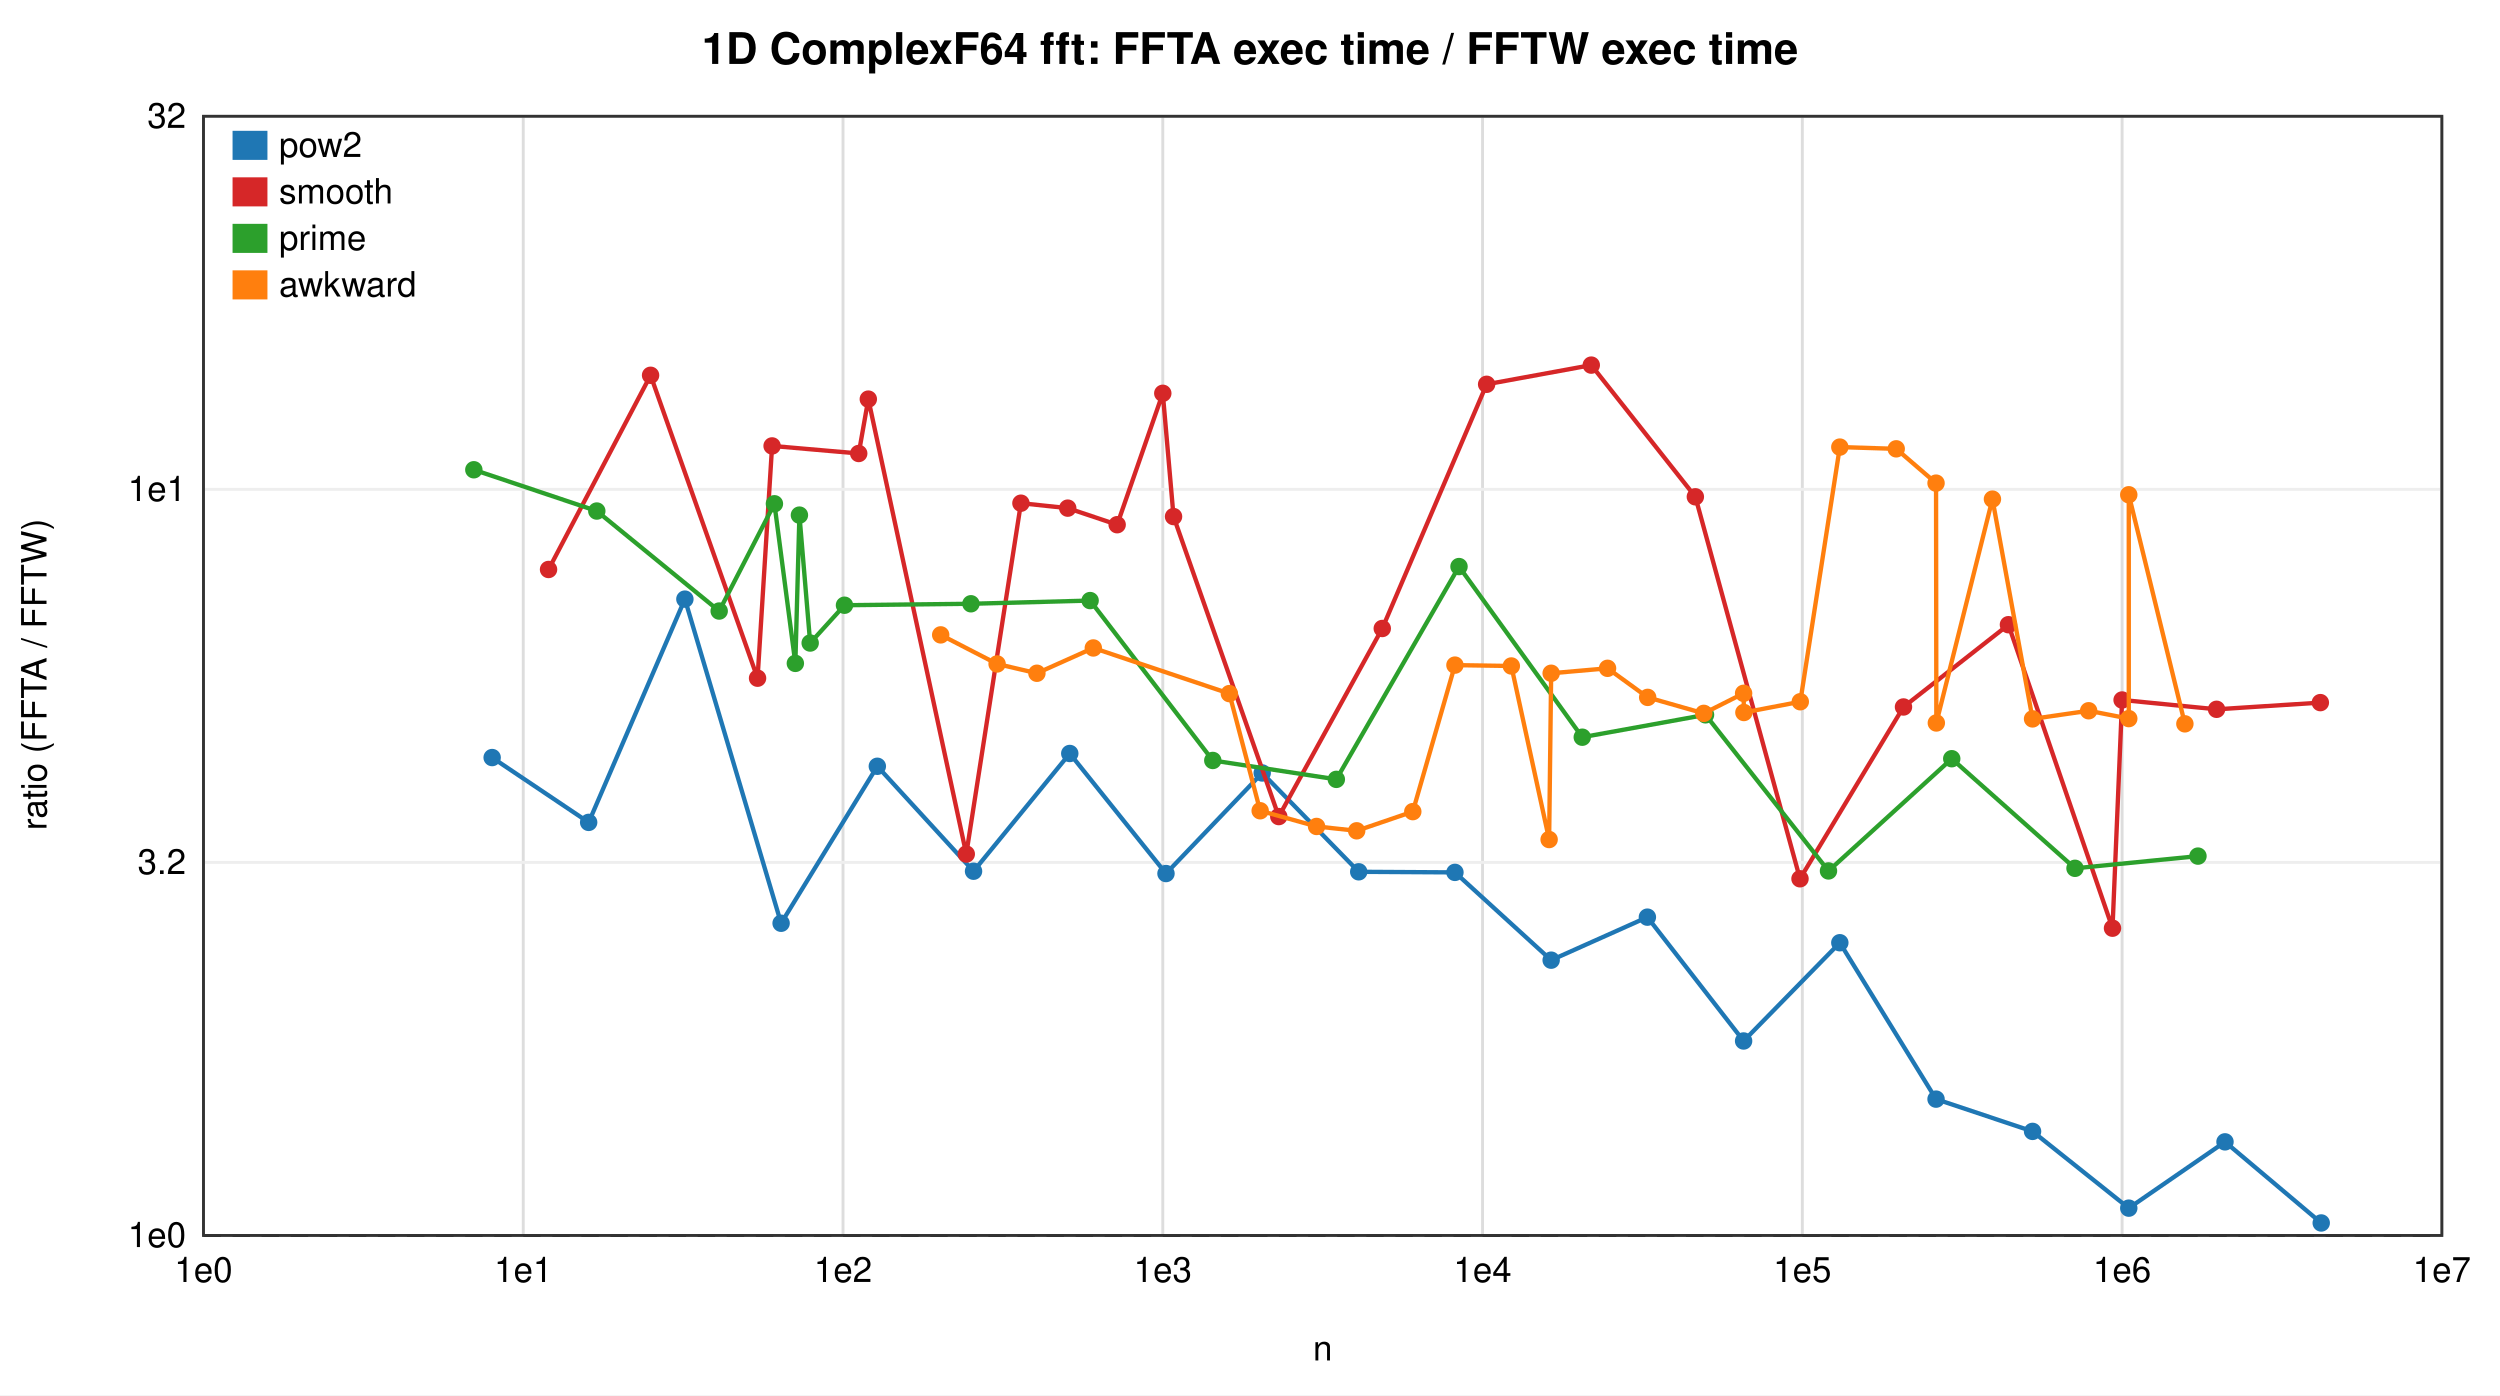
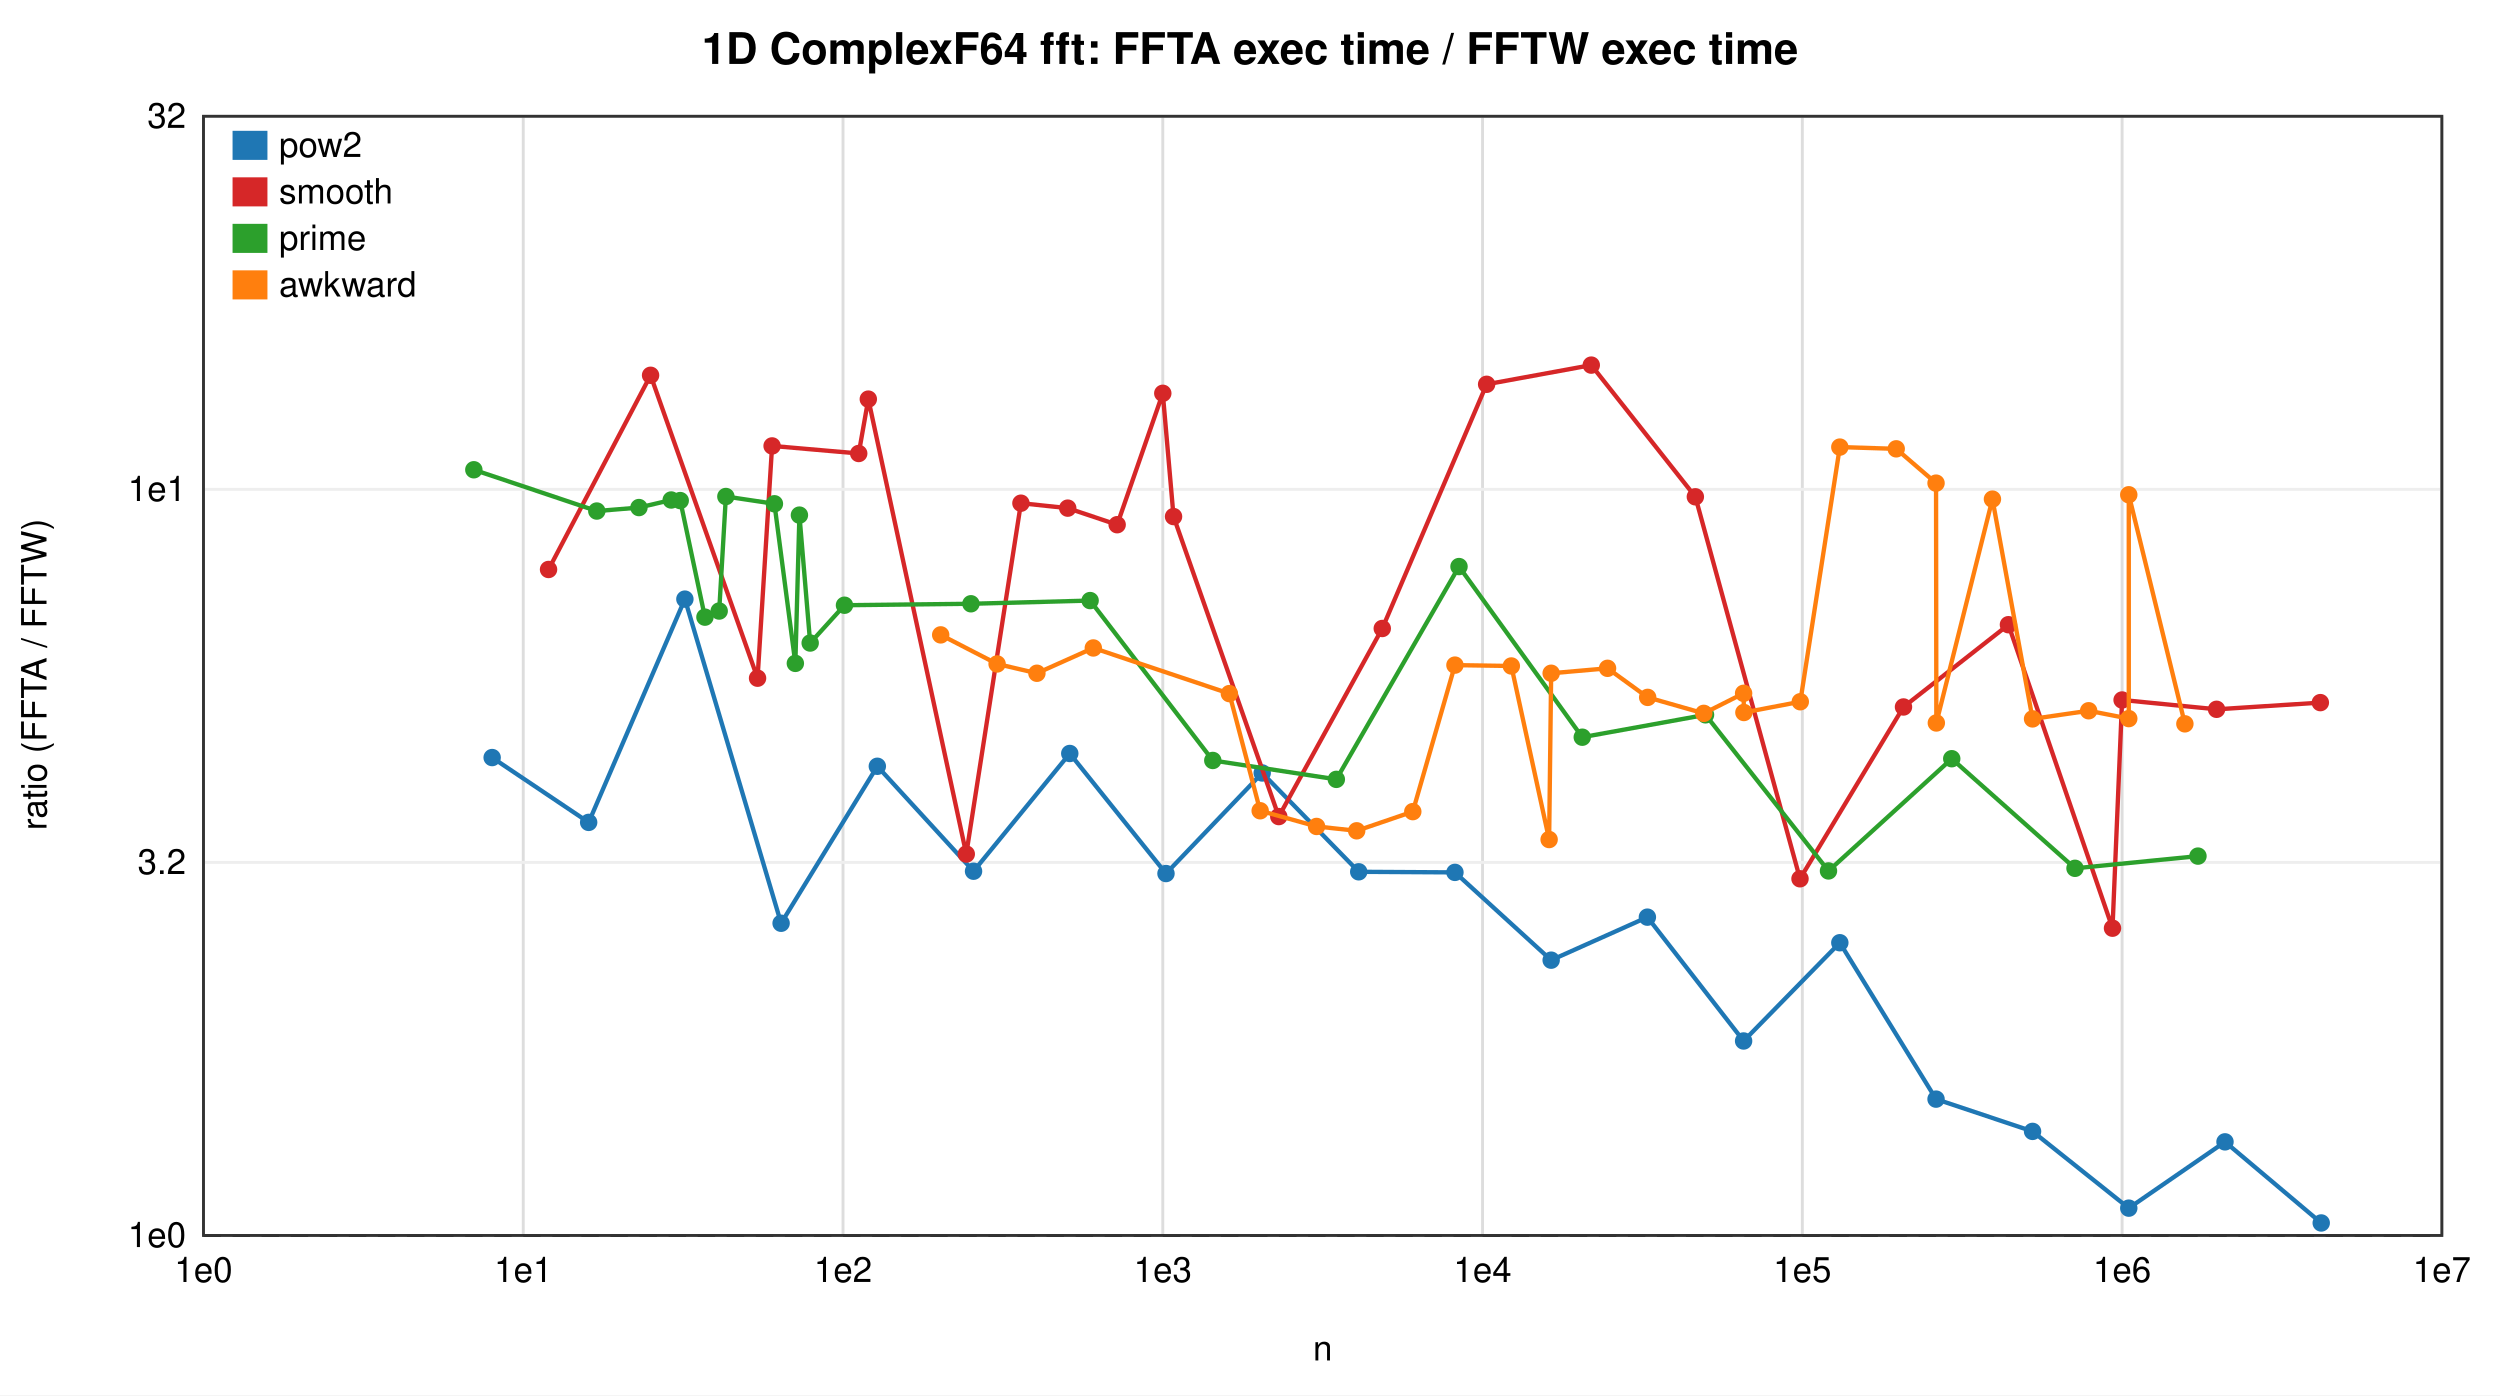
<svg xmlns="http://www.w3.org/2000/svg" width="860" height="480" viewBox="0 0 860 480" font-family="Helvetica, Arial, sans-serif" font-size="12">
  <rect width="100%" height="100%" fill="white" />
  <text x="430" y="22" text-anchor="middle" font-size="15" font-weight="bold">1D ComplexF64 fft: FFTA exec time / FFTW exec time</text>
  <line x1="70.0" y1="40" x2="70.0" y2="425" stroke="#ddd" />
  <text x="70.0" y="441" text-anchor="middle">1e0</text>
  <line x1="180.0" y1="40" x2="180.0" y2="425" stroke="#ddd" />
  <text x="180.0" y="441" text-anchor="middle">1e1</text>
  <line x1="290.0" y1="40" x2="290.0" y2="425" stroke="#ddd" />
  <text x="290.0" y="441" text-anchor="middle">1e2</text>
  <line x1="400.0" y1="40" x2="400.0" y2="425" stroke="#ddd" />
  <text x="400.0" y="441" text-anchor="middle">1e3</text>
  <line x1="510.0" y1="40" x2="510.0" y2="425" stroke="#ddd" />
  <text x="510.0" y="441" text-anchor="middle">1e4</text>
  <line x1="620.0" y1="40" x2="620.0" y2="425" stroke="#ddd" />
  <text x="620.0" y="441" text-anchor="middle">1e5</text>
  <line x1="730.0" y1="40" x2="730.0" y2="425" stroke="#ddd" />
  <text x="730.0" y="441" text-anchor="middle">1e6</text>
  <line x1="840.0" y1="40" x2="840.0" y2="425" stroke="#ddd" />
  <text x="840.0" y="441" text-anchor="middle">1e7</text>
  <line x1="70" y1="425.0" x2="840" y2="425.0" stroke="#eee" />
  <text x="64" y="429.0" text-anchor="end">1e0</text>
  <line x1="70" y1="296.667" x2="840" y2="296.667" stroke="#eee" />
  <text x="64" y="300.667" text-anchor="end">3.2</text>
  <line x1="70" y1="168.333" x2="840" y2="168.333" stroke="#eee" />
  <text x="64" y="172.333" text-anchor="end">1e1</text>
  <line x1="70" y1="40.0" x2="840" y2="40.0" stroke="#eee" />
  <text x="64" y="44.0" text-anchor="end">32</text>
  <line x1="70" y1="425.0" x2="840" y2="425.0" stroke="#000" stroke-dasharray="6,4" />
  <rect x="70" y="40" width="770" height="385" fill="none" stroke="#333" />
  <text x="455" y="468" text-anchor="middle">n</text>
  <text transform="translate(16,232) rotate(-90)" text-anchor="middle">ratio (FFTA / FFTW)</text>
  <polyline fill="none" stroke="#1f77b4" stroke-width="1.5" points="169.3,260.6 202.5,282.9 235.6,206.1 268.7,317.6 301.8,263.6 334.9,299.7 368.0,259.2 401.1,300.5 434.2,265.9 467.4,299.9 500.5,300.1 533.6,330.3 566.7,315.5 599.8,358.1 632.9,324.3 666.0,378.1 699.2,389.2 732.3,415.6 765.4,392.8 798.5,420.7" />
  <circle cx="169.3" cy="260.6" r="3" fill="#1f77b4" />
  <circle cx="202.5" cy="282.9" r="3" fill="#1f77b4" />
  <circle cx="235.6" cy="206.1" r="3" fill="#1f77b4" />
  <circle cx="268.7" cy="317.6" r="3" fill="#1f77b4" />
  <circle cx="301.8" cy="263.6" r="3" fill="#1f77b4" />
  <circle cx="334.9" cy="299.7" r="3" fill="#1f77b4" />
  <circle cx="368.0" cy="259.2" r="3" fill="#1f77b4" />
  <circle cx="401.1" cy="300.5" r="3" fill="#1f77b4" />
  <circle cx="434.2" cy="265.9" r="3" fill="#1f77b4" />
  <circle cx="467.4" cy="299.9" r="3" fill="#1f77b4" />
  <circle cx="500.5" cy="300.1" r="3" fill="#1f77b4" />
  <circle cx="533.6" cy="330.3" r="3" fill="#1f77b4" />
  <circle cx="566.7" cy="315.5" r="3" fill="#1f77b4" />
  <circle cx="599.8" cy="358.1" r="3" fill="#1f77b4" />
  <circle cx="632.9" cy="324.3" r="3" fill="#1f77b4" />
  <circle cx="666.0" cy="378.1" r="3" fill="#1f77b4" />
  <circle cx="699.2" cy="389.2" r="3" fill="#1f77b4" />
  <circle cx="732.3" cy="415.6" r="3" fill="#1f77b4" />
  <circle cx="765.4" cy="392.8" r="3" fill="#1f77b4" />
  <circle cx="798.5" cy="420.7" r="3" fill="#1f77b4" />
  <rect x="80" y="45" width="12" height="10" fill="#1f77b4" />
  <text x="96" y="54">pow2</text>
  <polyline fill="none" stroke="#d62728" stroke-width="1.5" points="188.7,195.9 223.8,129.1 260.6,233.3 265.6,153.4 295.4,156.0 298.7,137.3 332.4,293.8 351.2,173.1 367.3,174.8 384.3,180.5 400.0,135.3 403.7,177.7 439.9,280.9 475.5,216.2 511.4,132.2 547.4,125.6 583.2,170.9 619.2,302.3 654.8,243.2 690.9,214.9 726.7,319.3 730.0,240.8 762.5,244.0 798.2,241.7" />
  <circle cx="188.7" cy="195.9" r="3" fill="#d62728" />
  <circle cx="223.8" cy="129.1" r="3" fill="#d62728" />
  <circle cx="260.6" cy="233.3" r="3" fill="#d62728" />
  <circle cx="265.6" cy="153.4" r="3" fill="#d62728" />
  <circle cx="295.4" cy="156.0" r="3" fill="#d62728" />
  <circle cx="298.7" cy="137.3" r="3" fill="#d62728" />
  <circle cx="332.4" cy="293.8" r="3" fill="#d62728" />
  <circle cx="351.2" cy="173.1" r="3" fill="#d62728" />
  <circle cx="367.3" cy="174.8" r="3" fill="#d62728" />
  <circle cx="384.3" cy="180.5" r="3" fill="#d62728" />
  <circle cx="400.0" cy="135.3" r="3" fill="#d62728" />
  <circle cx="403.7" cy="177.7" r="3" fill="#d62728" />
  <circle cx="439.9" cy="280.9" r="3" fill="#d62728" />
  <circle cx="475.5" cy="216.2" r="3" fill="#d62728" />
  <circle cx="511.4" cy="132.2" r="3" fill="#d62728" />
  <circle cx="547.4" cy="125.6" r="3" fill="#d62728" />
  <circle cx="583.2" cy="170.9" r="3" fill="#d62728" />
  <circle cx="619.2" cy="302.3" r="3" fill="#d62728" />
  <circle cx="654.8" cy="243.2" r="3" fill="#d62728" />
  <circle cx="690.9" cy="214.9" r="3" fill="#d62728" />
  <circle cx="726.7" cy="319.3" r="3" fill="#d62728" />
  <circle cx="730.0" cy="240.8" r="3" fill="#d62728" />
  <circle cx="762.5" cy="244.0" r="3" fill="#d62728" />
  <circle cx="798.2" cy="241.7" r="3" fill="#d62728" />
  <rect x="80" y="61" width="12" height="10" fill="#d62728" />
  <text x="96" y="70">smooth</text>
-   <polyline fill="none" stroke="#2ca02c" stroke-width="1.5" points="163.0,161.6 205.3,175.8 247.4,210.2 266.4,173.3 273.6,228.2 275.0,177.2 278.7,221.2 290.5,208.2 334.0,207.7 375.0,206.6 417.2,261.6 459.7,268.1 501.9,194.9 544.3,253.6 586.7,245.9 629.0,299.6 671.4,261.0 713.8,298.7 756.1,294.5" />
+   <polyline fill="none" stroke="#2ca02c" stroke-width="1.5" points="163.0,161.6 205.3,175.8 219.8,174.6 230.9,172.0 234.0,172.2 242.5,212.3 247.4,210.2 249.7,170.8 266.4,173.3 273.6,228.2 275.0,177.2 278.7,221.2 290.5,208.2 334.0,207.7 375.0,206.6 417.2,261.6 459.7,268.1 501.9,194.9 544.3,253.6 586.7,245.9 629.0,299.6 671.4,261.0 713.8,298.7 756.1,294.5" />
  <circle cx="163.0" cy="161.6" r="3" fill="#2ca02c" />
  <circle cx="205.3" cy="175.8" r="3" fill="#2ca02c" />
+   <circle cx="219.8" cy="174.6" r="3" fill="#2ca02c" />
+   <circle cx="230.9" cy="172.0" r="3" fill="#2ca02c" />
+   <circle cx="234.0" cy="172.2" r="3" fill="#2ca02c" />
+   <circle cx="242.5" cy="212.3" r="3" fill="#2ca02c" />
  <circle cx="247.4" cy="210.2" r="3" fill="#2ca02c" />
+   <circle cx="249.7" cy="170.8" r="3" fill="#2ca02c" />
  <circle cx="266.4" cy="173.3" r="3" fill="#2ca02c" />
  <circle cx="273.6" cy="228.2" r="3" fill="#2ca02c" />
  <circle cx="275.0" cy="177.2" r="3" fill="#2ca02c" />
  <circle cx="278.7" cy="221.2" r="3" fill="#2ca02c" />
  <circle cx="290.5" cy="208.2" r="3" fill="#2ca02c" />
  <circle cx="334.0" cy="207.7" r="3" fill="#2ca02c" />
  <circle cx="375.0" cy="206.6" r="3" fill="#2ca02c" />
  <circle cx="417.2" cy="261.6" r="3" fill="#2ca02c" />
  <circle cx="459.7" cy="268.1" r="3" fill="#2ca02c" />
  <circle cx="501.9" cy="194.9" r="3" fill="#2ca02c" />
  <circle cx="544.3" cy="253.6" r="3" fill="#2ca02c" />
  <circle cx="586.7" cy="245.9" r="3" fill="#2ca02c" />
  <circle cx="629.0" cy="299.6" r="3" fill="#2ca02c" />
  <circle cx="671.4" cy="261.0" r="3" fill="#2ca02c" />
  <circle cx="713.8" cy="298.7" r="3" fill="#2ca02c" />
  <circle cx="756.1" cy="294.5" r="3" fill="#2ca02c" />
  <rect x="80" y="77" width="12" height="10" fill="#2ca02c" />
  <text x="96" y="86">prime</text>
  <polyline fill="none" stroke="#ff7f0e" stroke-width="1.5" points="323.6,218.4 343.0,228.4 356.7,231.6 376.1,222.9 422.9,238.6 433.5,278.9 452.9,284.3 466.7,285.8 486.0,279.2 500.5,228.8 519.9,229.1 532.9,288.8 533.6,231.6 553.0,229.9 566.8,239.9 586.1,245.4 599.8,238.5 599.9,245.1 619.3,241.4 632.9,153.8 652.3,154.4 666.0,166.2 666.1,248.7 685.4,171.7 699.2,247.3 718.5,244.5 732.3,247.2 732.3,170.2 751.6,249.0" />
  <circle cx="323.6" cy="218.4" r="3" fill="#ff7f0e" />
  <circle cx="343.0" cy="228.4" r="3" fill="#ff7f0e" />
  <circle cx="356.7" cy="231.6" r="3" fill="#ff7f0e" />
  <circle cx="376.1" cy="222.9" r="3" fill="#ff7f0e" />
  <circle cx="422.9" cy="238.6" r="3" fill="#ff7f0e" />
  <circle cx="433.5" cy="278.9" r="3" fill="#ff7f0e" />
  <circle cx="452.9" cy="284.3" r="3" fill="#ff7f0e" />
  <circle cx="466.7" cy="285.8" r="3" fill="#ff7f0e" />
  <circle cx="486.0" cy="279.2" r="3" fill="#ff7f0e" />
  <circle cx="500.5" cy="228.8" r="3" fill="#ff7f0e" />
  <circle cx="519.9" cy="229.1" r="3" fill="#ff7f0e" />
  <circle cx="532.9" cy="288.8" r="3" fill="#ff7f0e" />
  <circle cx="533.6" cy="231.6" r="3" fill="#ff7f0e" />
  <circle cx="553.0" cy="229.9" r="3" fill="#ff7f0e" />
  <circle cx="566.8" cy="239.9" r="3" fill="#ff7f0e" />
  <circle cx="586.1" cy="245.4" r="3" fill="#ff7f0e" />
  <circle cx="599.8" cy="238.5" r="3" fill="#ff7f0e" />
  <circle cx="599.9" cy="245.1" r="3" fill="#ff7f0e" />
  <circle cx="619.3" cy="241.4" r="3" fill="#ff7f0e" />
  <circle cx="632.9" cy="153.8" r="3" fill="#ff7f0e" />
  <circle cx="652.3" cy="154.4" r="3" fill="#ff7f0e" />
  <circle cx="666.0" cy="166.2" r="3" fill="#ff7f0e" />
  <circle cx="666.1" cy="248.7" r="3" fill="#ff7f0e" />
  <circle cx="685.4" cy="171.7" r="3" fill="#ff7f0e" />
  <circle cx="699.2" cy="247.3" r="3" fill="#ff7f0e" />
  <circle cx="718.5" cy="244.5" r="3" fill="#ff7f0e" />
  <circle cx="732.3" cy="247.2" r="3" fill="#ff7f0e" />
  <circle cx="732.3" cy="170.2" r="3" fill="#ff7f0e" />
  <circle cx="751.6" cy="249.0" r="3" fill="#ff7f0e" />
  <rect x="80" y="93" width="12" height="10" fill="#ff7f0e" />
  <text x="96" y="102">awkward</text>
</svg>
